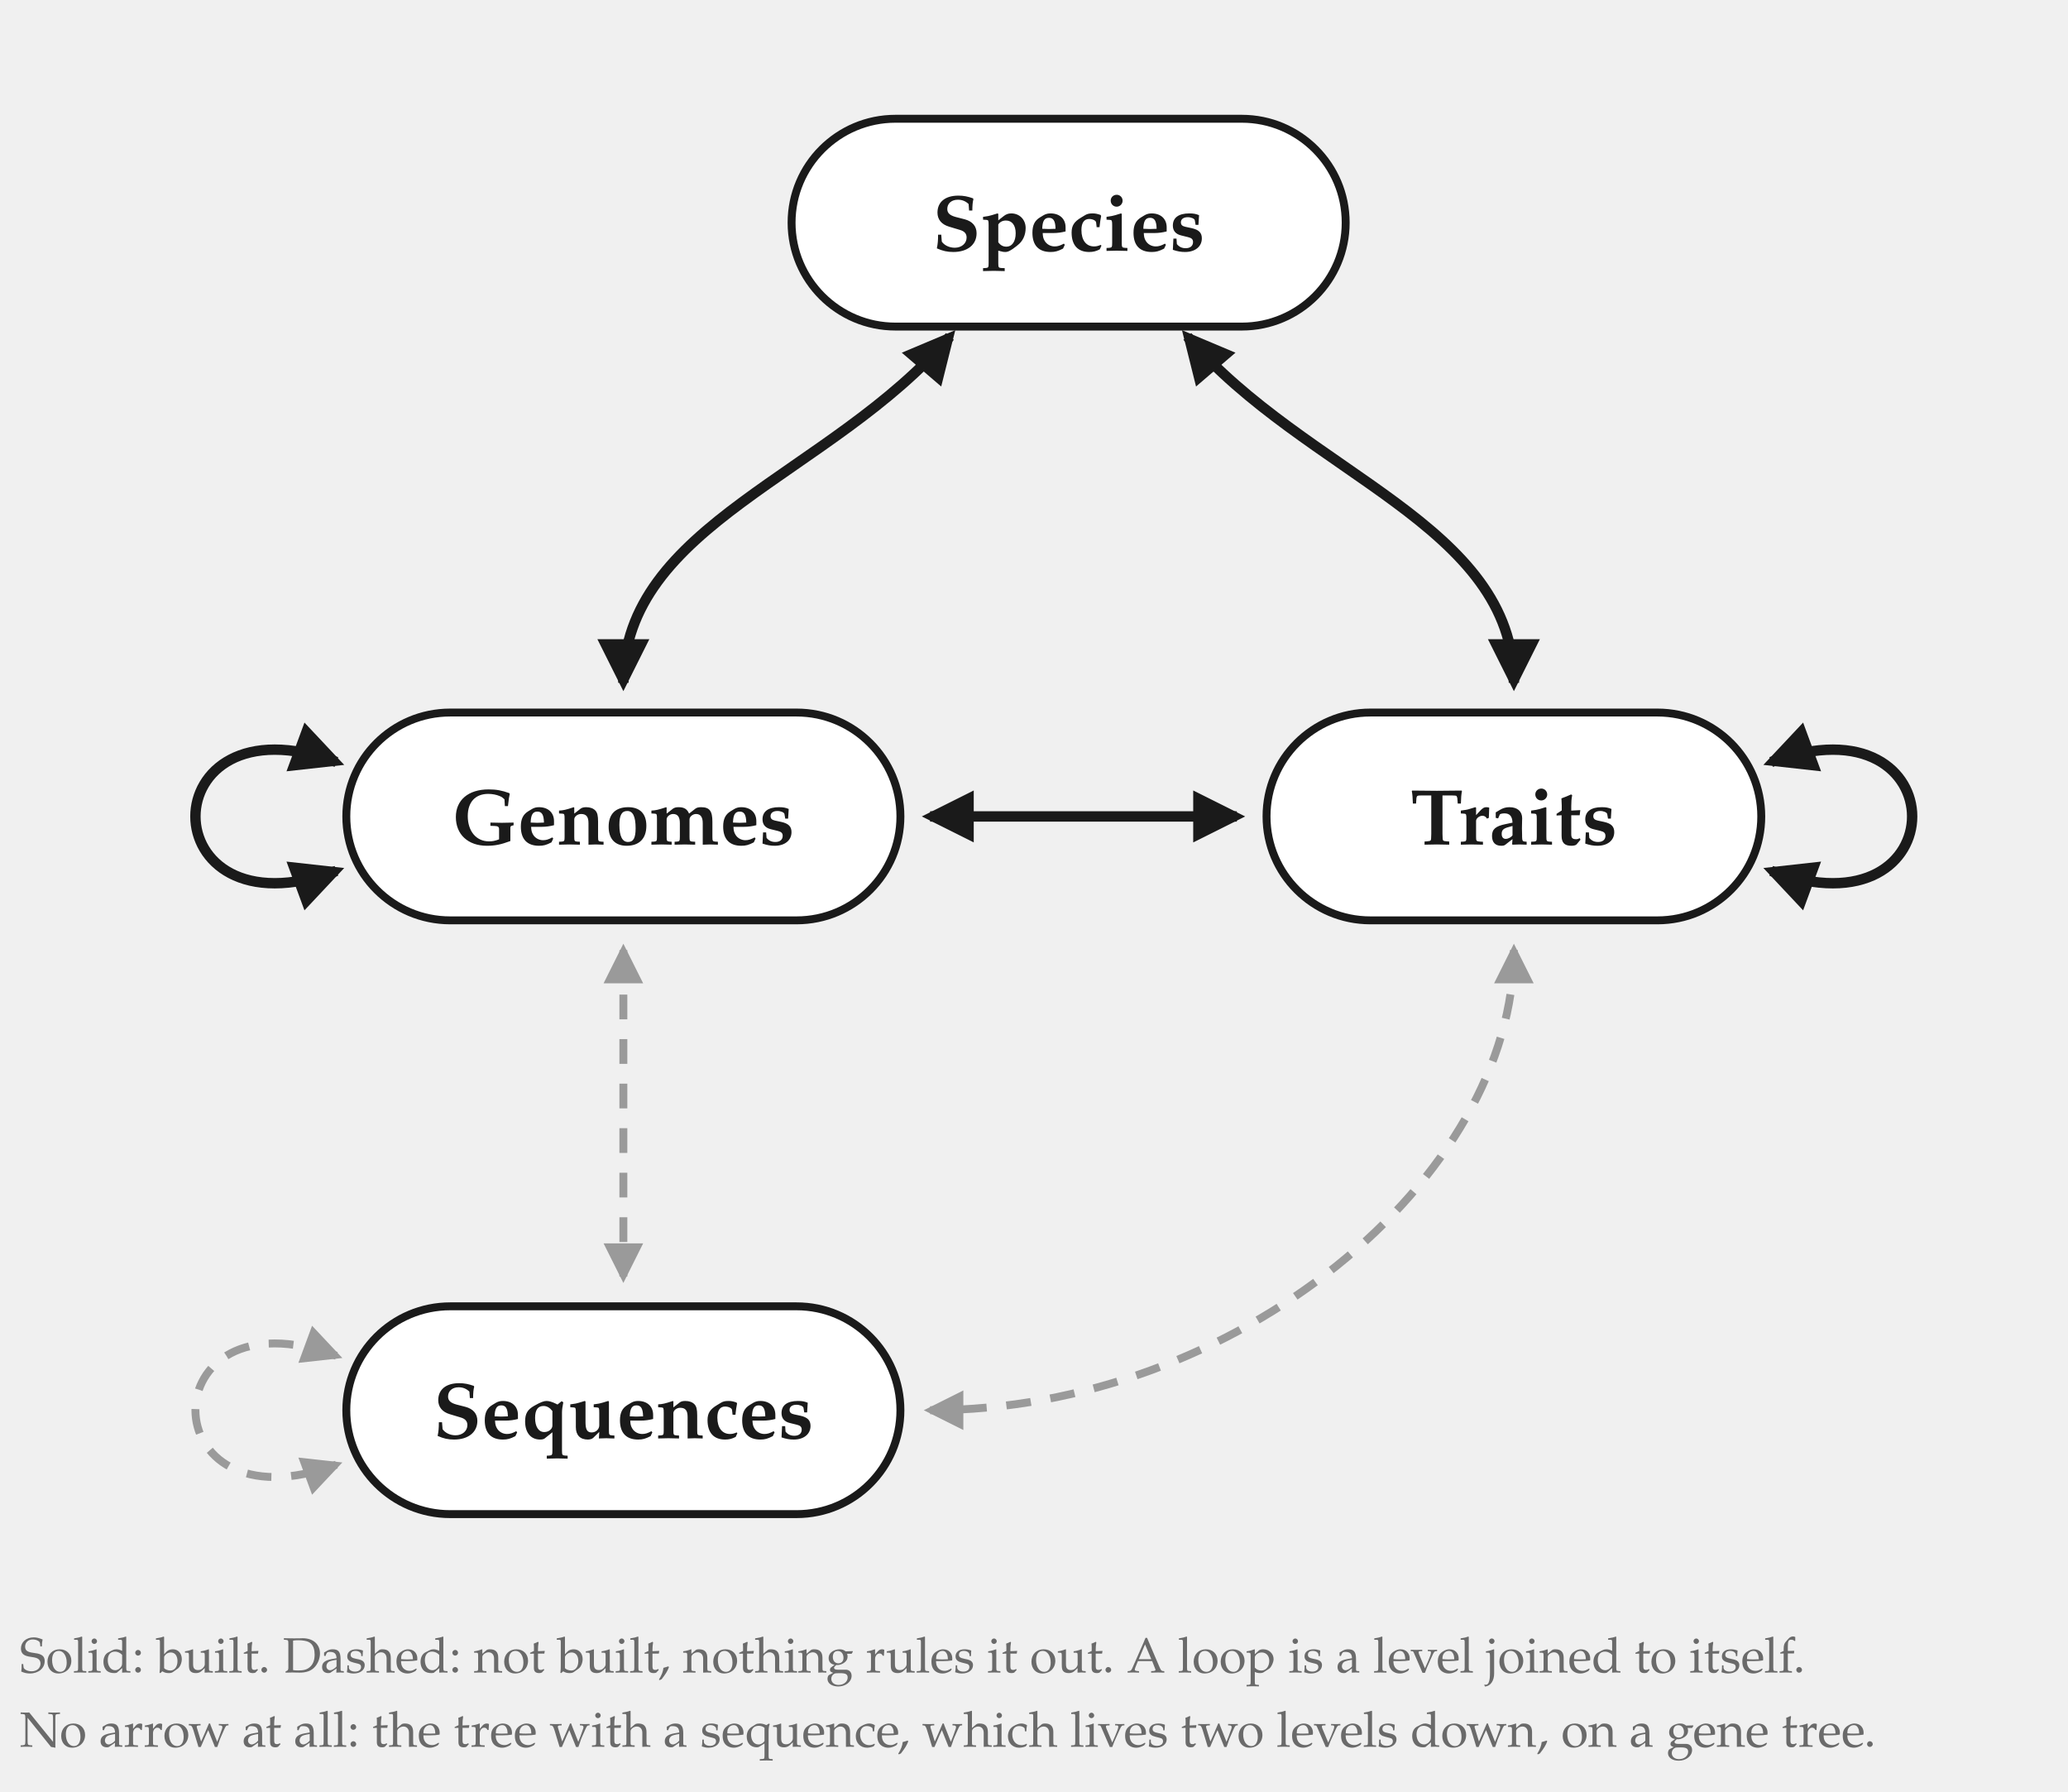
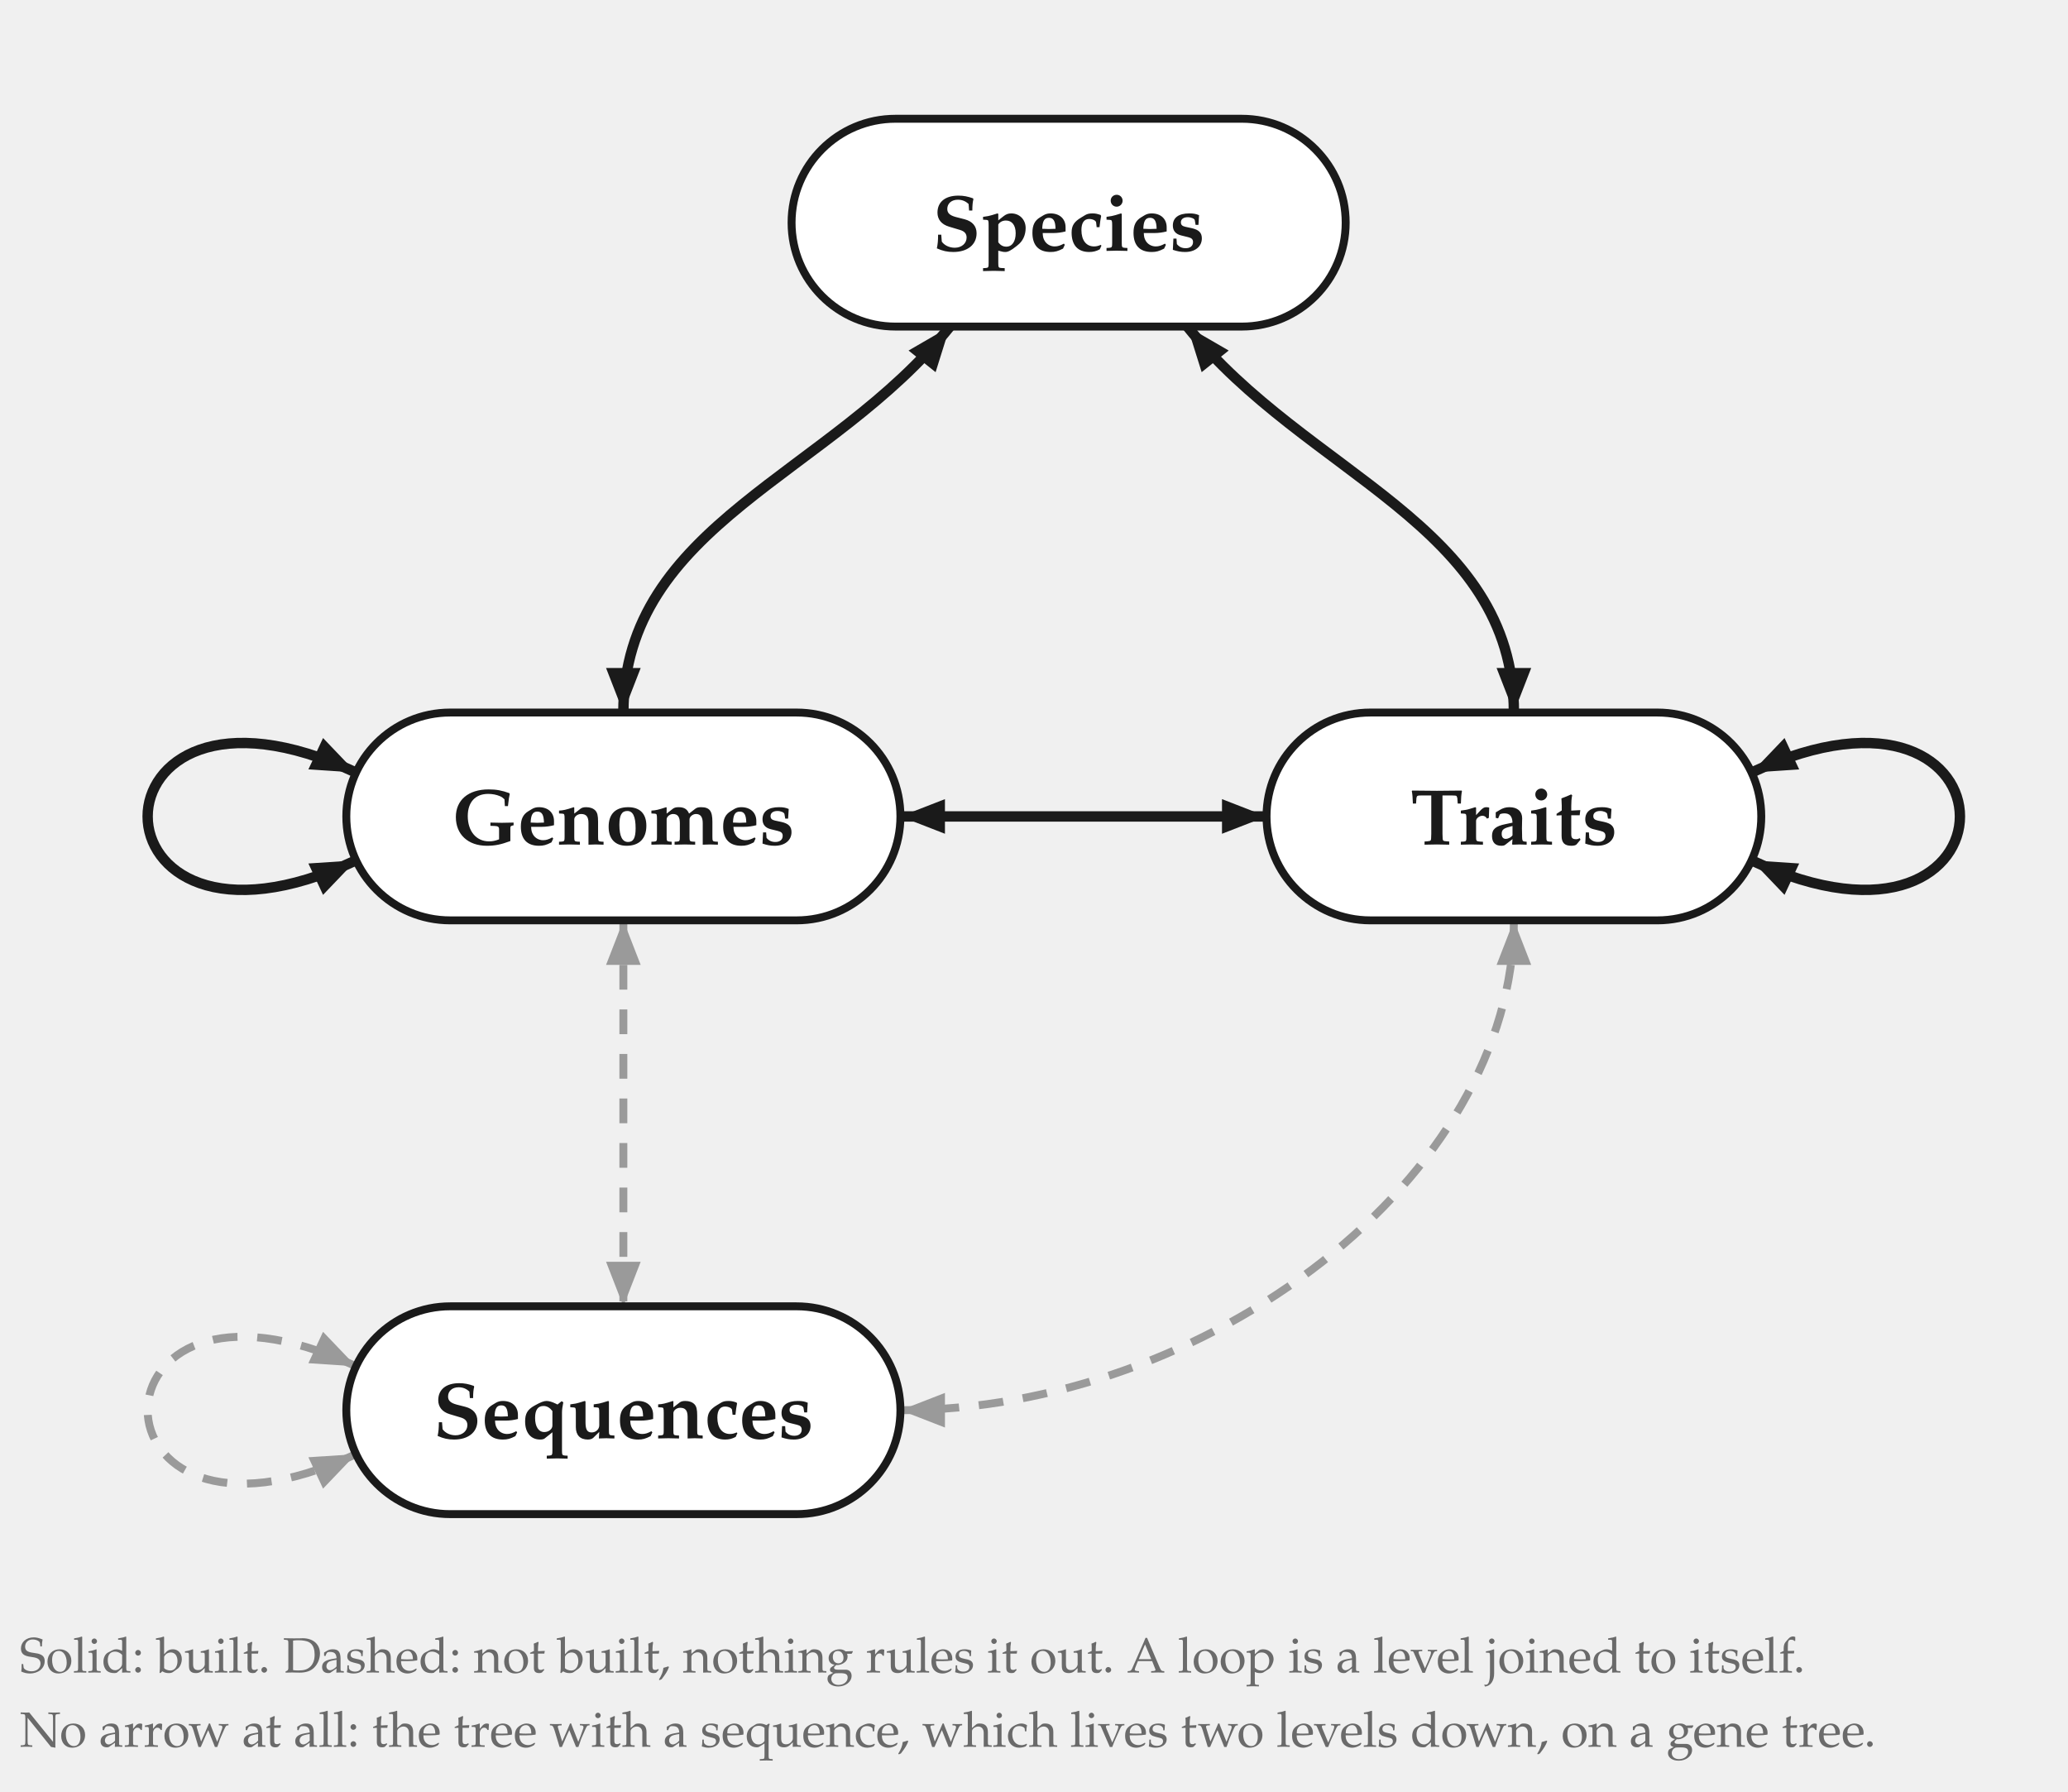
<svg xmlns="http://www.w3.org/2000/svg" viewBox="-6 6 418 362" role="img" font-family="Iowan Old Style, Palatino, Georgia, serif">
  <style>
  @media (prefers-color-scheme: dark) {
    .node{fill:#191d20;stroke:#e7ebe9}
    .lbl{fill:#e7ebe9}
    .edge{stroke:#e7ebe9}
    .open{stroke:#8b9296}
    .head{fill:#e7ebe9}
    .openhead{fill:#8b9296}
    .note{fill:#9aa1a5}
  }
</style>
  <defs>
-     <marker id="a" markerWidth="5" markerHeight="5" refX="4.2" refY="2.5" orient="auto">
-       <path class="head" d="M0,0 L5,2.5 L0,5 z" fill="#1a1a1a" />
+     <marker id="a" markerUnits="userSpaceOnUse" markerWidth="9" markerHeight="7" refX="9" refY="3.5" orient="auto">
+       <path class="head" d="M0,0 L9,3.5 L0,7 z" fill="#1a1a1a" />
    </marker>
-     <marker id="a0" markerWidth="5" markerHeight="5" refX="0.8" refY="2.5" orient="auto">
-       <path class="head" d="M5,0 L0,2.5 L5,5 z" fill="#1a1a1a" />
+     <marker id="a0" markerUnits="userSpaceOnUse" markerWidth="9" markerHeight="7" refX="0" refY="3.5" orient="auto">
+       <path class="head" d="M9,0 L0,3.5 L9,7 z" fill="#1a1a1a" />
    </marker>
-     <marker id="o" markerWidth="5" markerHeight="5" refX="4.2" refY="2.5" orient="auto">
-       <path class="openhead" d="M0,0 L5,2.5 L0,5 z" fill="#9a9a9a" />
+     <marker id="o" markerUnits="userSpaceOnUse" markerWidth="9" markerHeight="7" refX="9" refY="3.5" orient="auto">
+       <path class="openhead" d="M0,0 L9,3.5 L0,7 z" fill="#9a9a9a" />
    </marker>
-     <marker id="o0" markerWidth="5" markerHeight="5" refX="0.8" refY="2.5" orient="auto">
-       <path class="openhead" d="M5,0 L0,2.5 L5,5 z" fill="#9a9a9a" />
+     <marker id="o0" markerUnits="userSpaceOnUse" markerWidth="9" markerHeight="7" refX="0" refY="3.5" orient="auto">
+       <path class="openhead" d="M9,0 L0,3.5 L9,7 z" fill="#9a9a9a" />
    </marker>
  </defs>
  <g class="edge" fill="none" stroke="#1a1a1a" stroke-width="2.1">
-     <path d="M 186,74 C 162,102 120,112 120,144" marker-end="url(#a)" marker-start="url(#a0)" />
-     <path d="M 234,74 C 258,102 300,112 300,144" marker-end="url(#a)" marker-start="url(#a0)" />
-     <path d="M 182,171 L 244,171" marker-end="url(#a)" marker-start="url(#a0)" />
-     <path d="M 62,160 C 24,146 24,196 62,182" marker-end="url(#a)" marker-start="url(#a0)" />
-     <path d="M 352,160 C 390,146 390,196 352,182" marker-end="url(#a)" marker-start="url(#a0)" />
+     <path d="M 186,72 C 162,102 120,112 120,150" marker-end="url(#a)" marker-start="url(#a0)" />
+     <path d="M 234,72 C 258,102 300,112 300,150" marker-end="url(#a)" marker-start="url(#a0)" />
+     <path d="M 176,171 L 250,171" marker-end="url(#a)" marker-start="url(#a0)" />
+     <path d="M 65.97,179.87 C 9.8,206.1 9.8,135.9 65.97,162.13" marker-end="url(#a)" marker-start="url(#a0)" />
+     <path d="M 348.03,179.87 C 404.2,206.1 404.2,135.9 348.03,162.13" marker-end="url(#a)" marker-start="url(#a0)" />
  </g>
  <g class="open" fill="none" stroke="#9a9a9a" stroke-width="1.6" stroke-dasharray="5 4">
-     <path d="M 120,198 L 120,264" marker-end="url(#o)" marker-start="url(#o0)" />
-     <path d="M 300,198 C 300,244 244,291 182,291" marker-end="url(#o)" marker-start="url(#o0)" />
-     <path d="M 62,280 C 24,266 24,316 62,302" marker-end="url(#o)" marker-start="url(#o0)" />
+     <path d="M 120,192 L 120,270" marker-end="url(#o)" marker-start="url(#o0)" />
+     <path d="M 300,192 C 300,244 238,291 176,291" marker-end="url(#o)" marker-start="url(#o0)" />
+     <path d="M 65.97,299.87 C 9.8,326.1 9.8,255.9 65.97,282.13" marker-end="url(#o)" marker-start="url(#o0)" />
  </g>
  <g class="node" fill="#ffffff" stroke="#1a1a1a" stroke-width="1.6">
    <rect x="154" y="30" width="112" height="42" rx="21" />
    <rect x="64" y="150" width="112" height="42" rx="21" />
    <rect x="64" y="270" width="112" height="42" rx="21" />
    <rect x="250" y="150" width="100" height="42" rx="21" />
  </g>
  <g class="lbl" fill="#1a1a1a" font-size="16" font-weight="600" text-anchor="middle">
    <text x="210" y="56.66">Species</text>
    <text x="120" y="176.66">Genomes</text>
    <text x="120" y="296.66">Sequences</text>
    <text x="300" y="176.66">Traits</text>
  </g>
  <g class="note" fill="#6a6a6a" font-size="10" text-anchor="start">
    <text x="-2" y="344">Solid: built. Dashed: not built, nothing rules it out. A loop is a level joined to itself.</text>
    <text x="-2" y="359">No arrow at all: the tree with a sequence, which lives two levels down, on a gene tree.</text>
  </g>
</svg>
